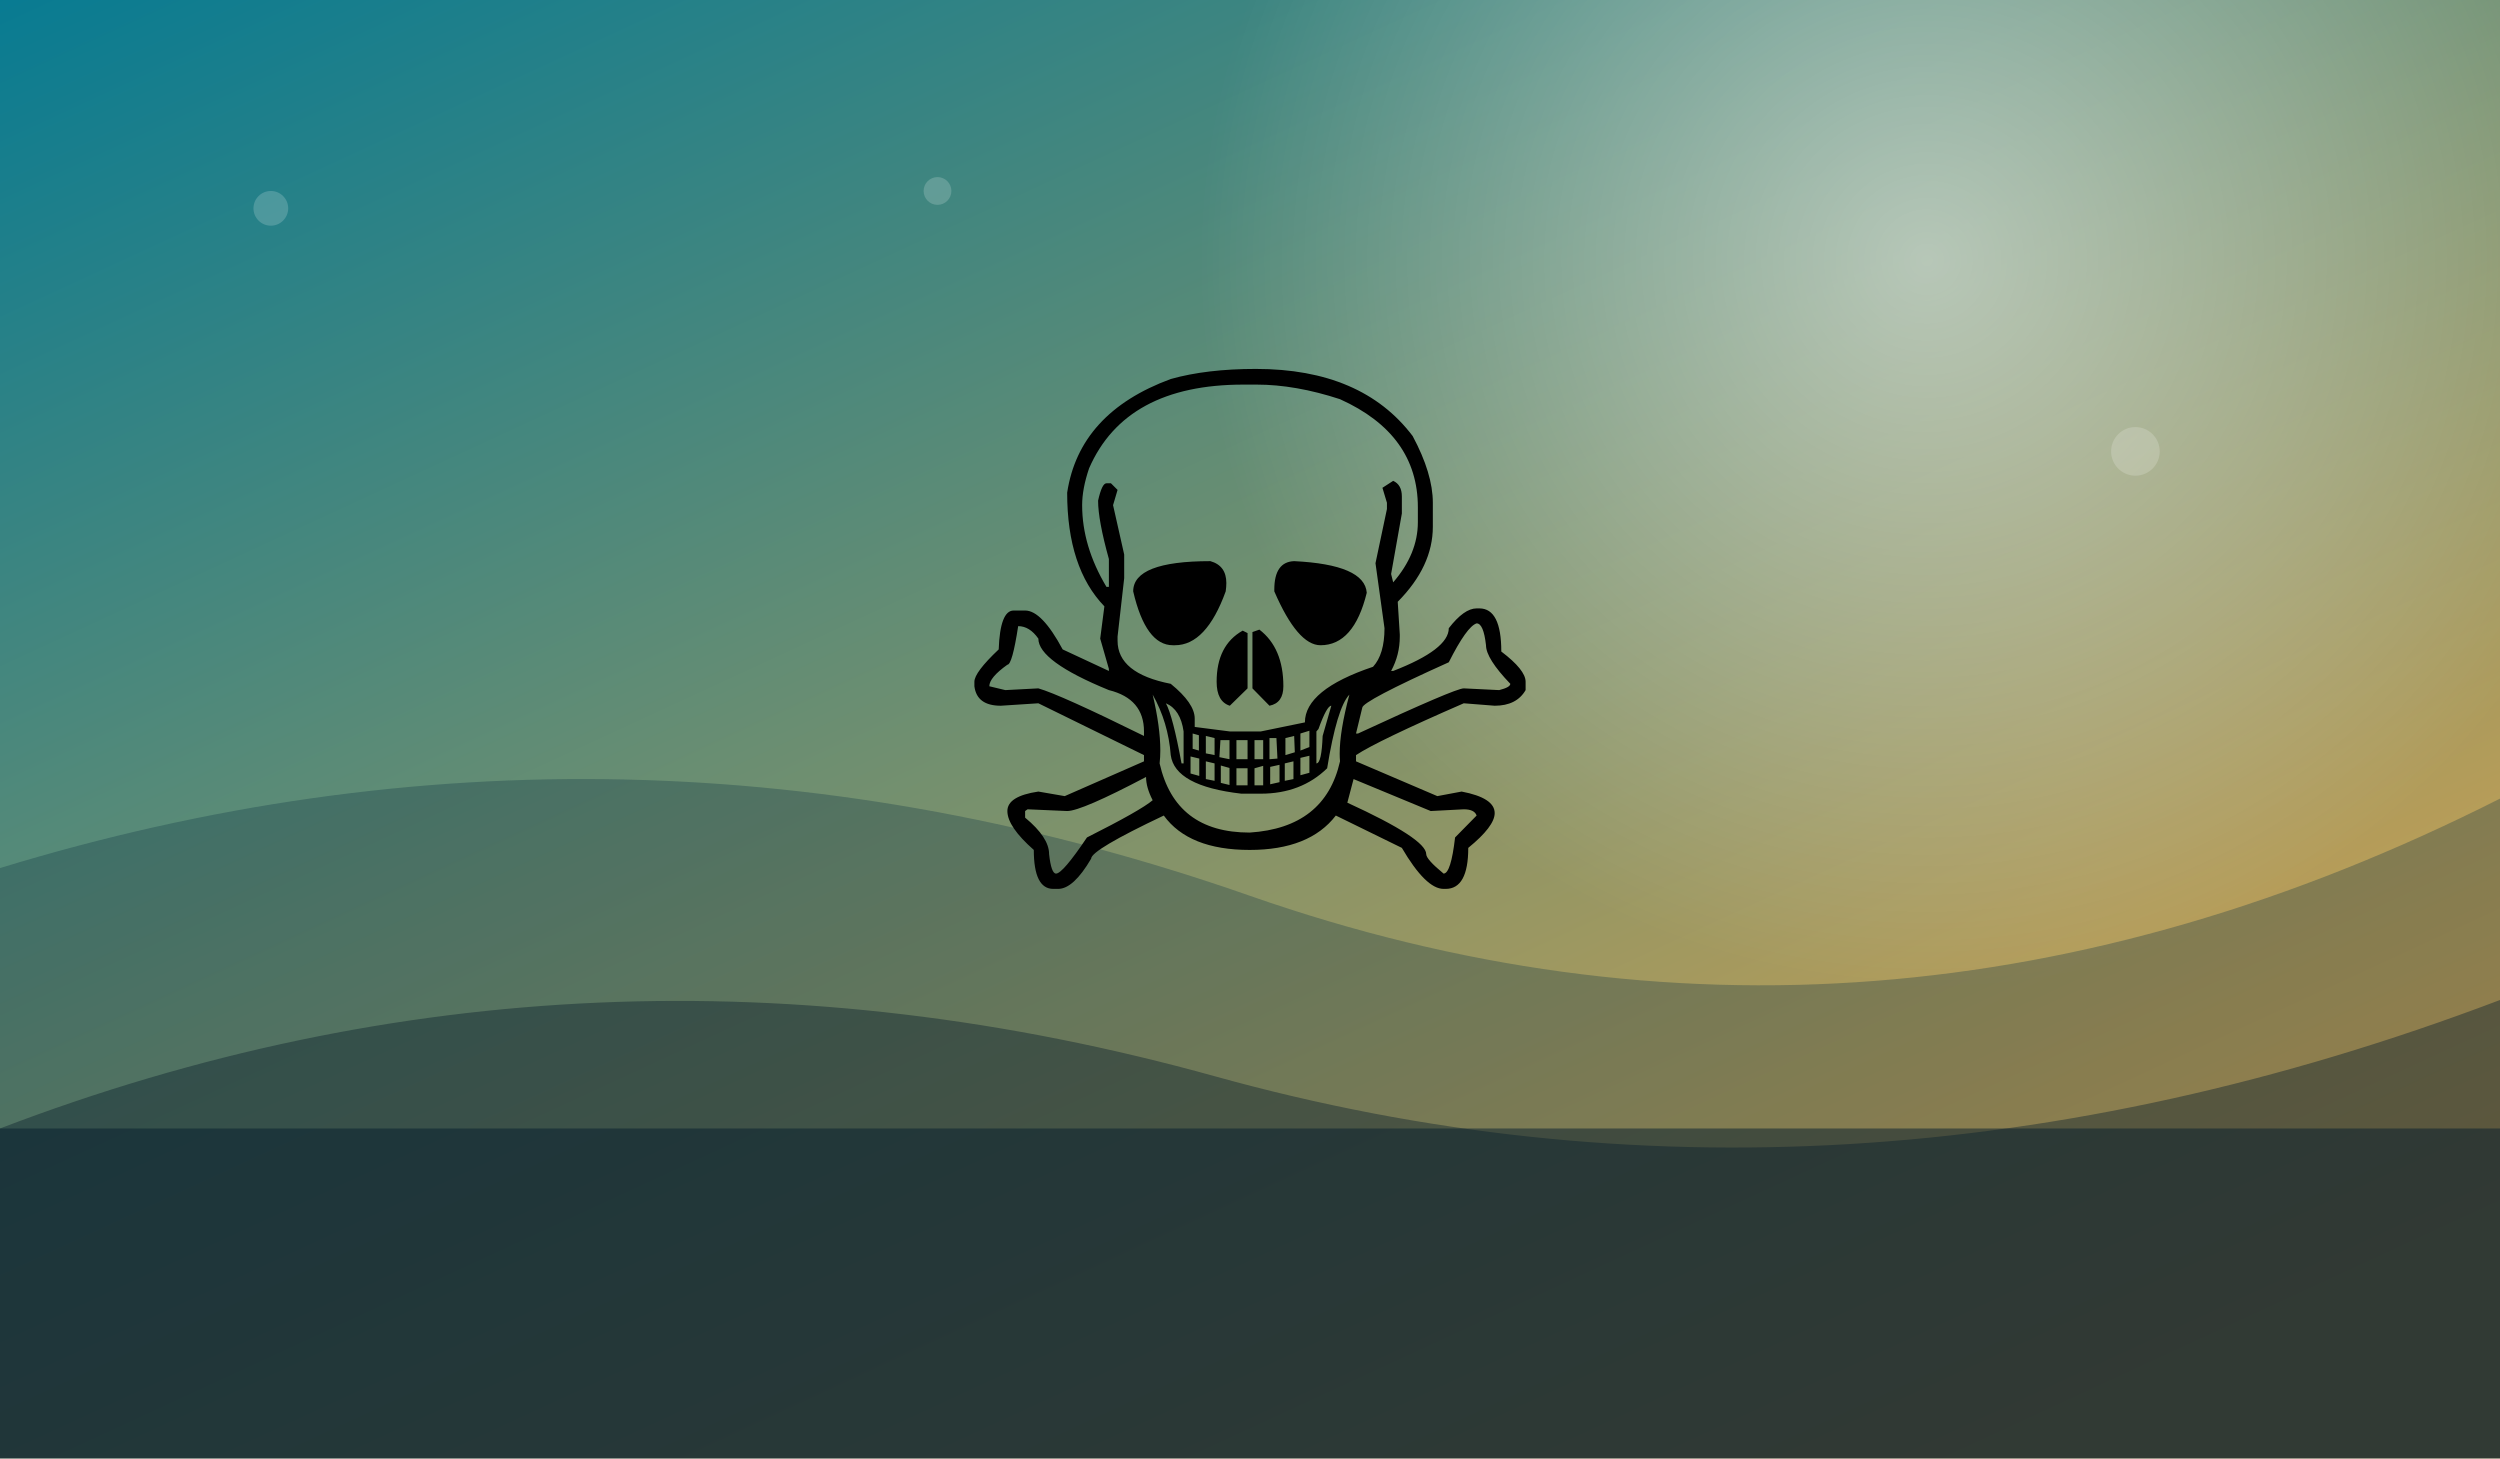
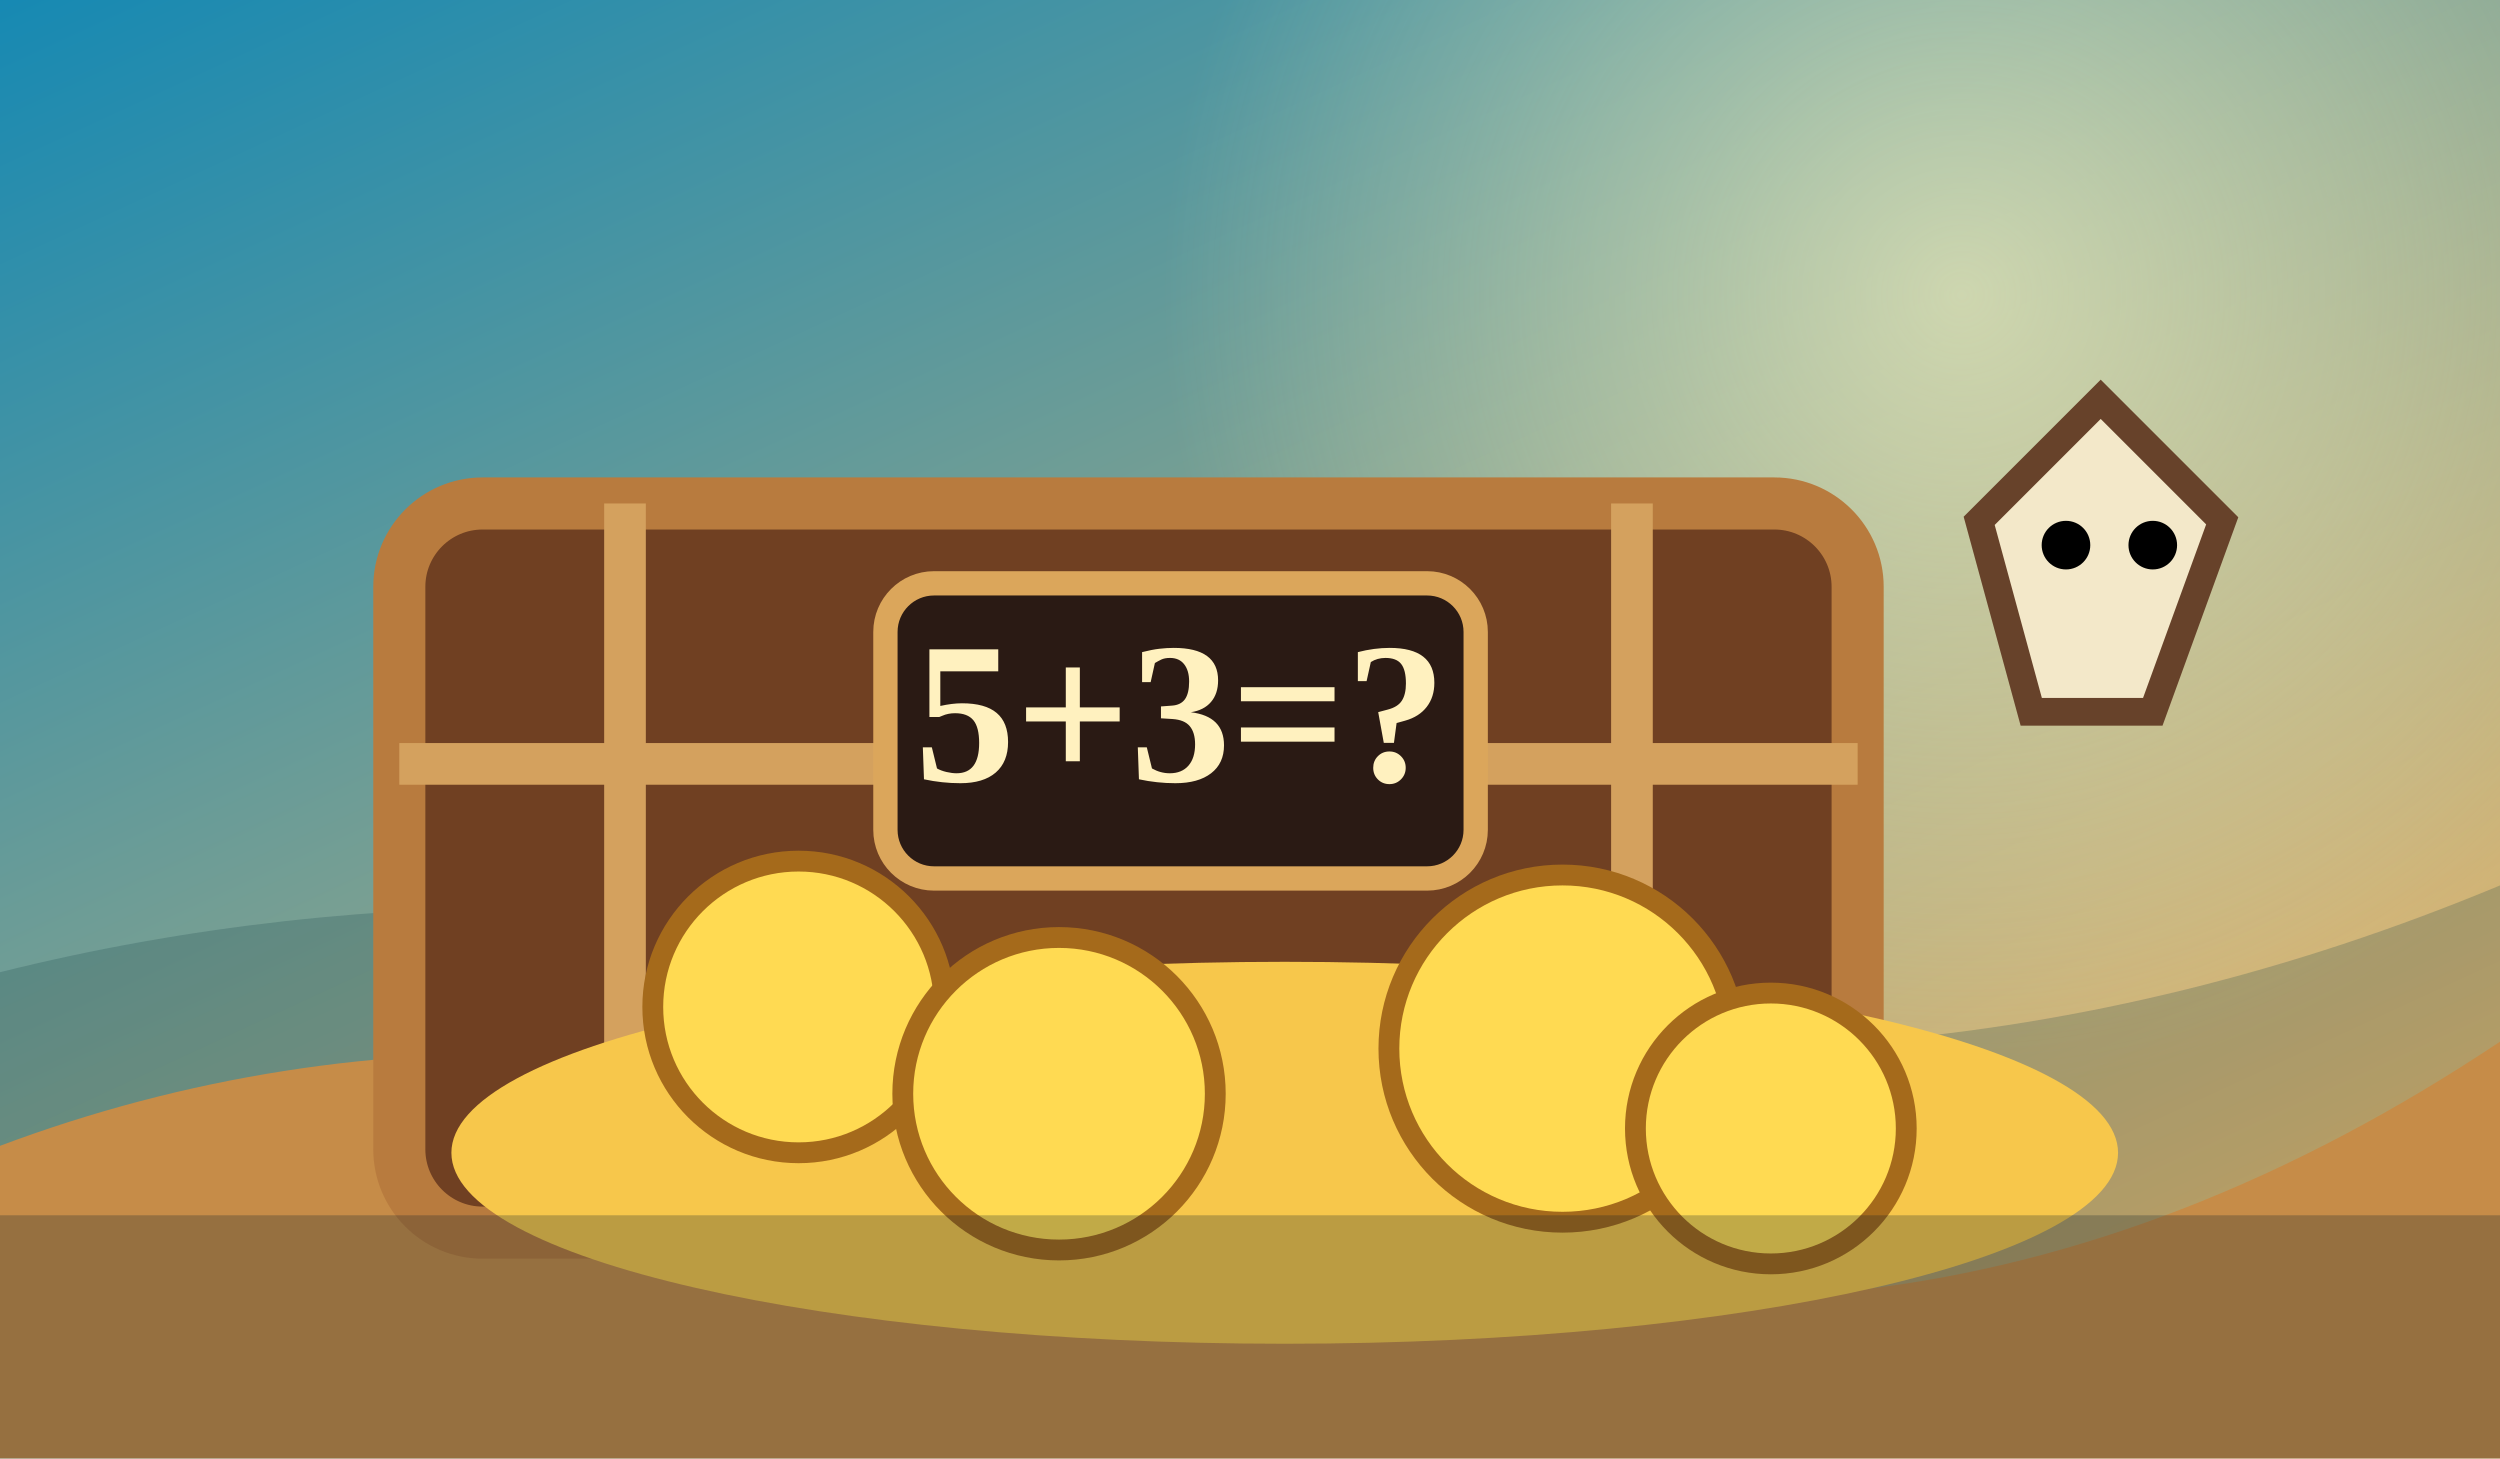
<svg xmlns="http://www.w3.org/2000/svg" width="720" height="420" viewBox="0 0 720 420">
  <defs>
-     <linearGradient id="sky" x2=".8" y2="1">
-       <stop stop-color="#087b92" />
-       <stop offset="1" stop-color="#dca44c" />
+     <linearGradient id="bg" x2=".8" y2="1">
+       <stop stop-color="#1689b3" />
+       <stop offset="1" stop-color="#f0ba6b" />
    </linearGradient>
-     <radialGradient id="light">
-       <stop stop-color="#ffffff" stop-opacity=".5" />
-       <stop offset="1" stop-color="#fff" stop-opacity="0" />
+     <radialGradient id="glow">
+       <stop stop-color="#fff9c5" stop-opacity=".6" />
+       <stop offset="1" stop-color="#fff9c5" stop-opacity="0" />
    </radialGradient>
  </defs>
-   <rect width="720" height="420" fill="url(#sky)" />
-   <circle cx="555" cy="75" r="210" fill="url(#light)" />
-   <path d="M0 250 Q180 195 360 258 T720 230 V420 H0Z" fill="#092f40" opacity=".3" />
-   <path d="M0 325 Q170 260 350 310 T720 288 V420 H0Z" fill="#0a1e2a" opacity=".42" />
-   <g fill="#ffffff" opacity=".18">
-     <circle cx="78" cy="60" r="5" />
-     <circle cx="615" cy="130" r="7" />
-     <circle cx="270" cy="55" r="4" />
+   <rect width="720" height="420" fill="url(#bg)" />
+   <circle cx="565" cy="85" r="230" fill="url(#glow)" />
+   <path d="M0 280Q160 240 350 285T720 255V420H0" fill="#133e46" opacity=".22" />
+   <path d="M0 330Q160 270 350 345T720 300V420H0" fill="#c68c48" />
+   <rect x="115" y="145" width="420" height="210" rx="24" fill="#704022" stroke="#b87b3e" stroke-width="15" />
+   <path d="M115 220H535M180 145V355M470 145V355" stroke="#d4a15e" stroke-width="12" />
+   <ellipse cx="370" cy="332" rx="240" ry="55" fill="#f7c74b" />
+   <g fill="#ffda52" stroke="#a56a1b" stroke-width="6">
+     <circle cx="230" cy="290" r="42" />
+     <circle cx="305" cy="315" r="45" />
+     <circle cx="450" cy="302" r="50" />
+     <circle cx="510" cy="325" r="39" />
  </g>
-   <text x="360" y="256" text-anchor="middle" font-size="205" font-family="Noto Color Emoji,Segoe UI Emoji,Apple Color Emoji,sans-serif">☠</text>
-   <rect y="325" width="720" height="95" fill="#031c2b" opacity=".5" />
+   <rect x="255" y="168" width="170" height="85" rx="14" fill="#2a1a14" stroke="#dba65b" stroke-width="7" />
+   <text x="340" y="225" font-size="58" font-weight="bold" text-anchor="middle" fill="#fff1bf">5+3=?</text>
+   <path d="M570 150l35-35 35 35-20 55h-35Z" fill="#f3e8c9" stroke="#67422a" stroke-width="8" />
+   <circle cx="595" cy="157" r="7" />
+   <circle cx="620" cy="157" r="7" />
+   <rect y="350" width="720" height="70" fill="#071b29" opacity=".25" />
</svg>
